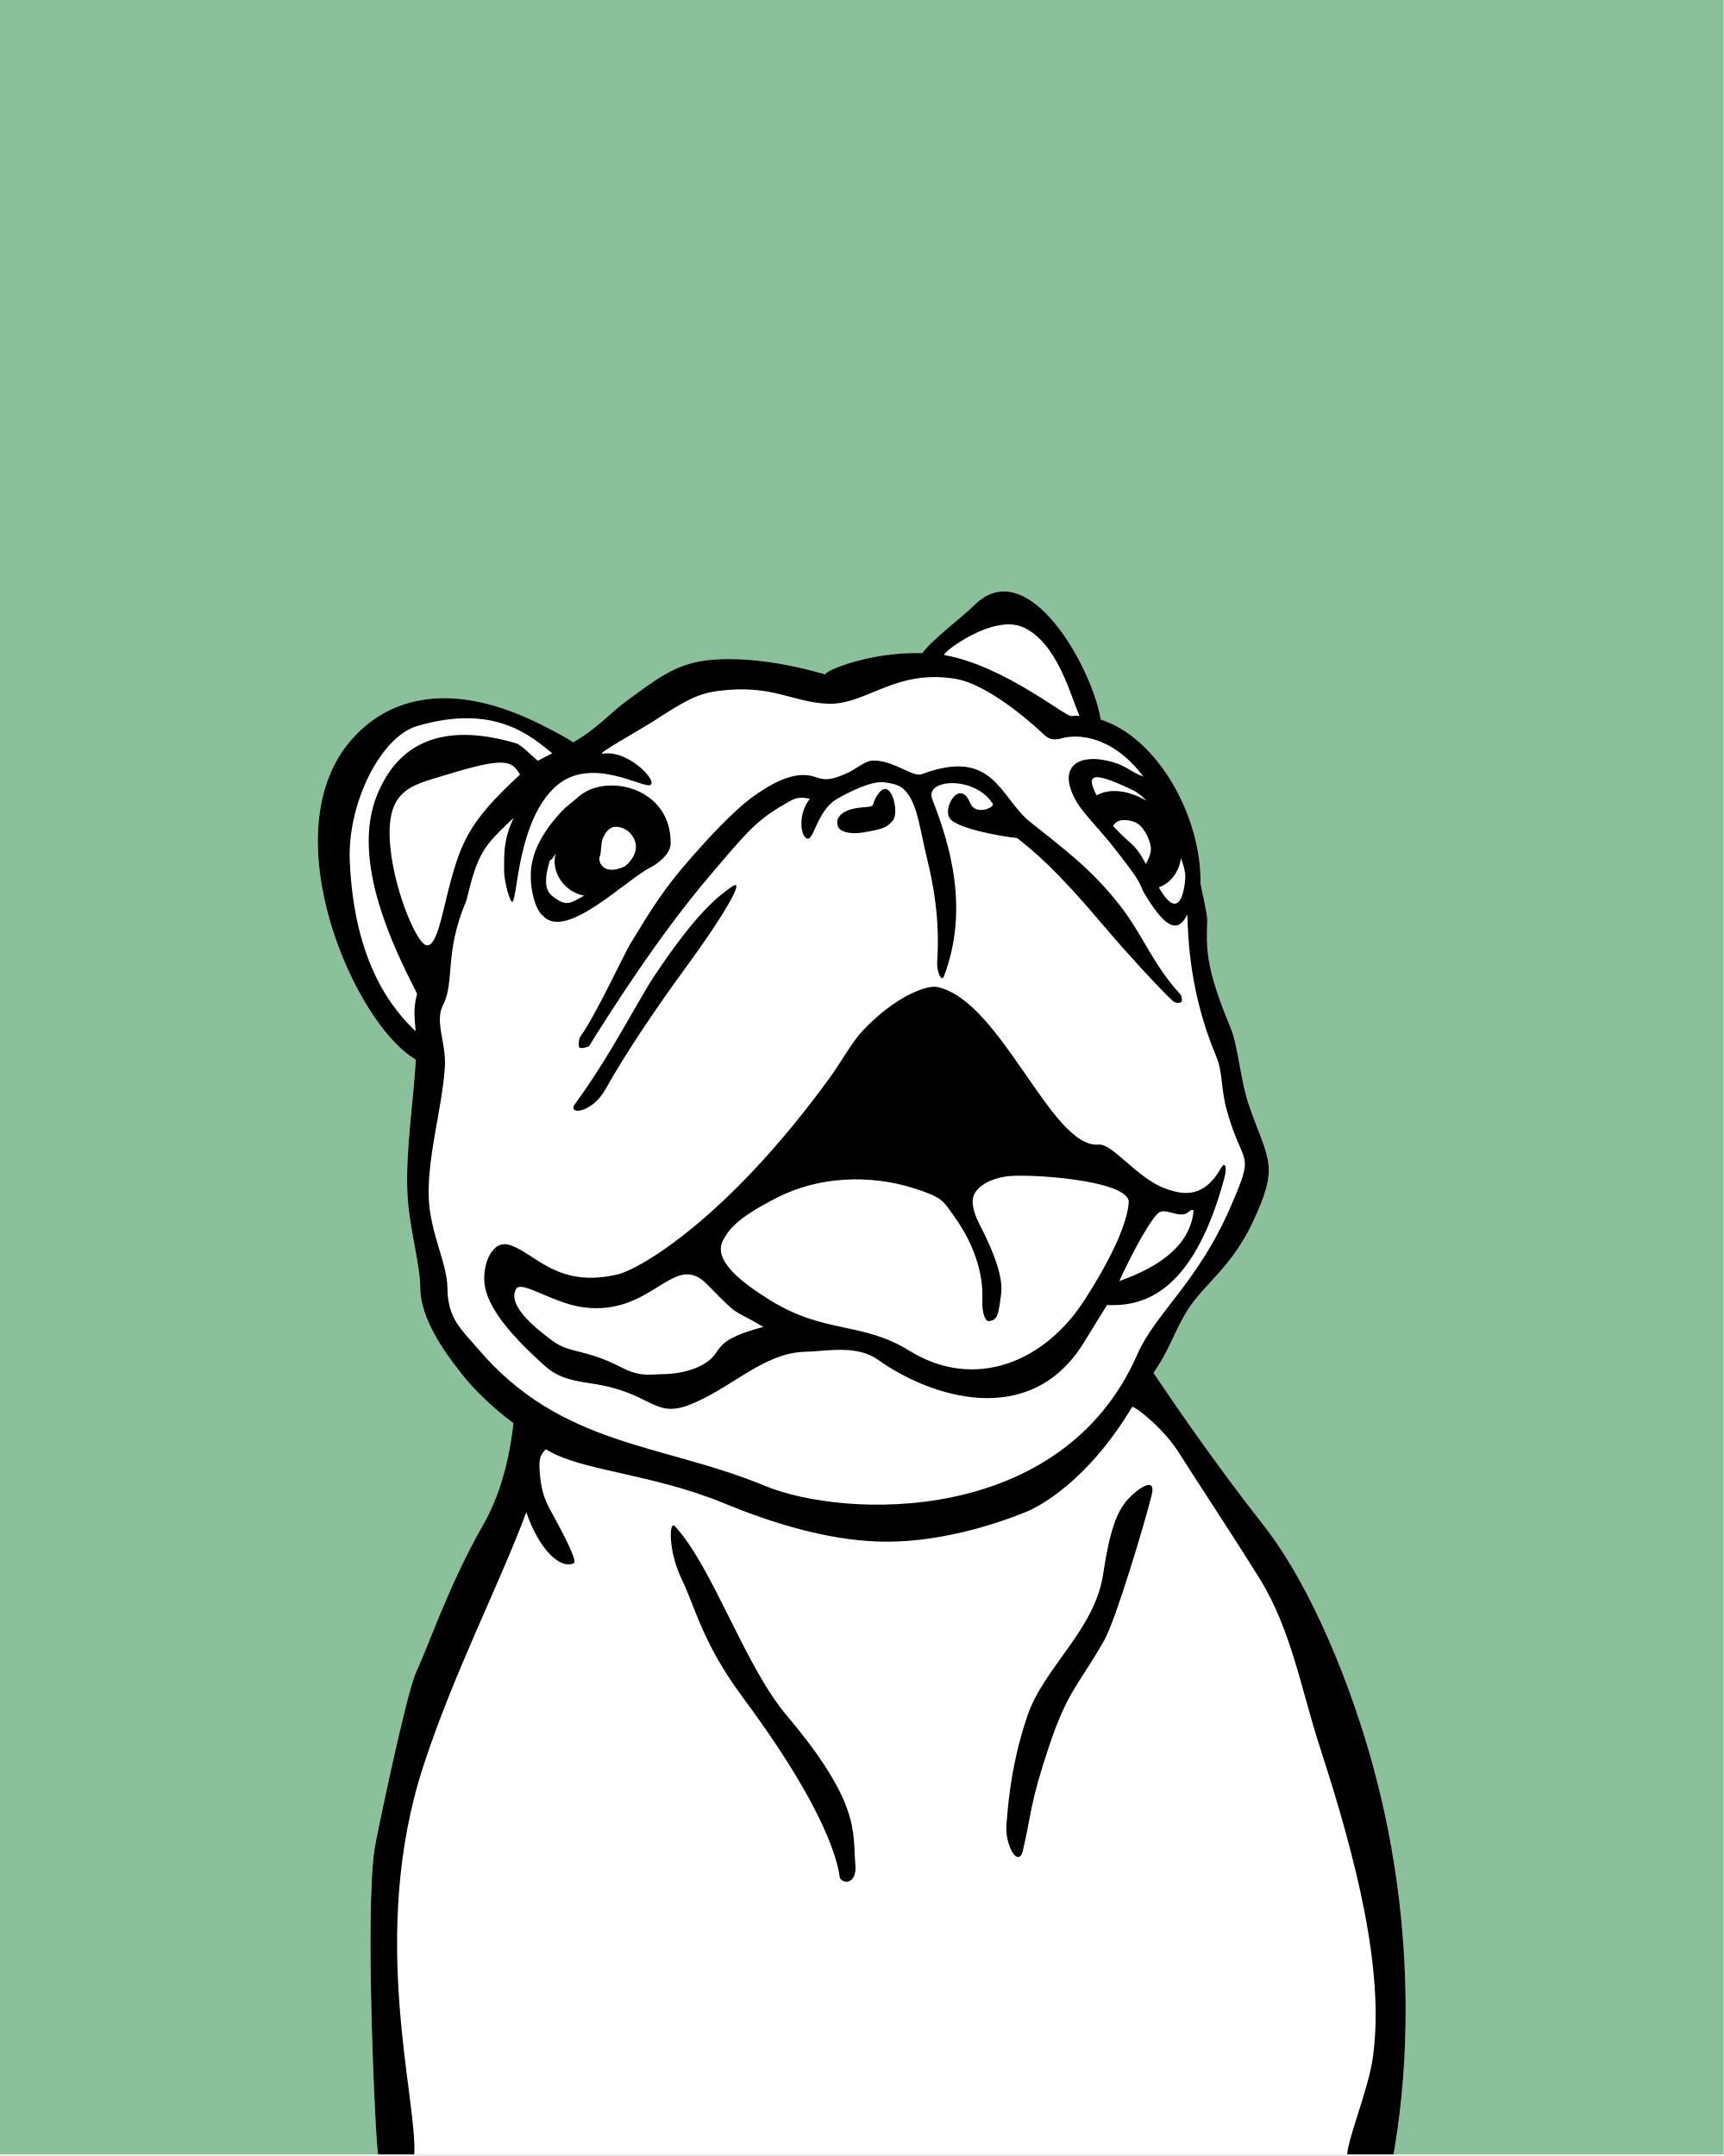
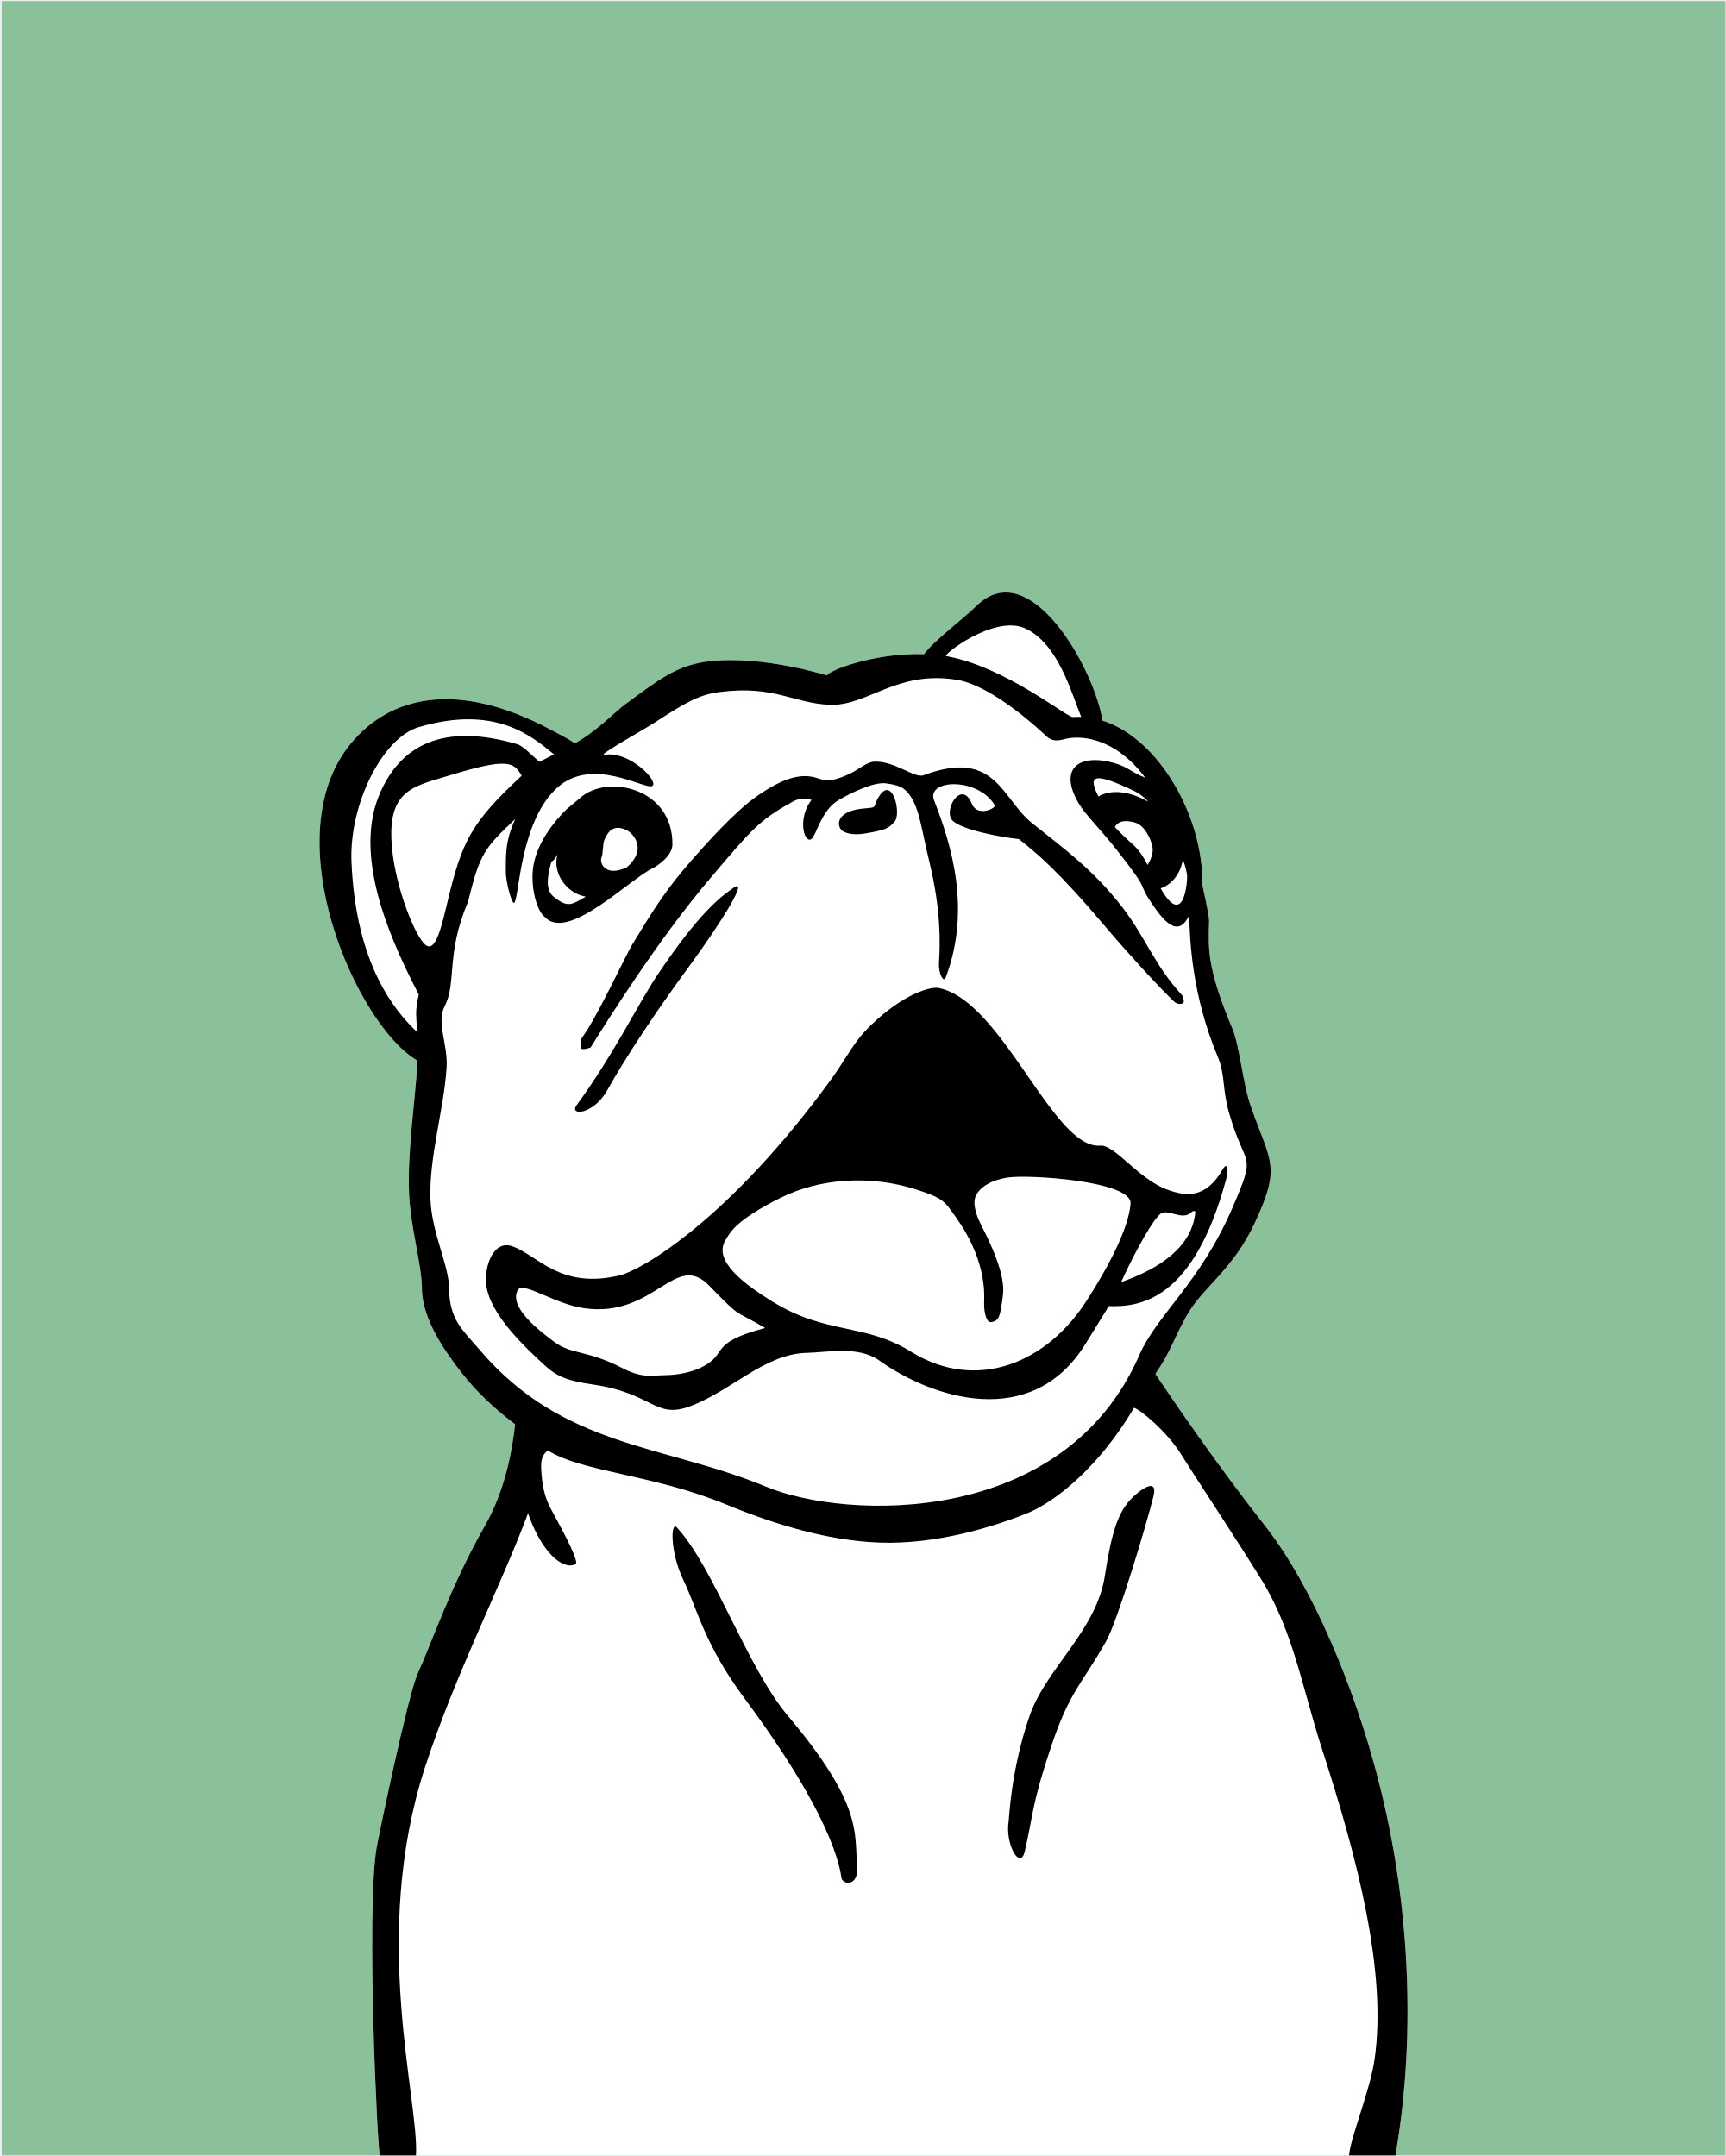
- <svg xmlns="http://www.w3.org/2000/svg" width="100%" height="100%" viewBox="0 0 945 1182" version="1.1" xml:space="preserve" style="fill-rule:evenodd;clip-rule:evenodd;stroke-linejoin:round;stroke-miterlimit:2;">
-   <g transform="matrix(1,0,0,1,-12267.9,-1406.58)">
+ <svg xmlns="http://www.w3.org/2000/svg" width="100%" height="100%" viewBox="0 0 946 1182" version="1.1" xml:space="preserve" style="fill-rule:evenodd;clip-rule:evenodd;stroke-linejoin:round;stroke-miterlimit:2;">
+   <g transform="matrix(1,0,0,1,-12267,-1406)">
    <g id="site_buldogue" transform="matrix(0.26936,0,0,0.47619,12267.9,1406.58)">
      <rect x="0" y="0" width="3507.87" height="2480.32" style="fill:rgb(138,193,154);" />
      <g id="buldogue" transform="matrix(-3.7125,0,0,3.04563,15264.2,-1116.89)">
        <g id="contorno" transform="matrix(1.11491,0,0,0.753004,871.778,316.414)">
          <path d="M2719.92,1148.32L2220.64,1148.32C2219.19,1138.4 2203.67,1058.93 2229.46,958.153C2240.78,913.923 2261.15,862.885 2284.82,832.165C2309.24,800.458 2330.77,768.055 2338.66,756.03C2337.65,754.444 2336.63,752.819 2335.59,751.153C2330.66,743.209 2327.12,732.695 2321.62,723.963C2313.99,711.862 2300.27,702.701 2290.22,681.088C2276.59,651.768 2281.95,650.077 2291.62,622.071C2295.88,609.723 2297.09,591.707 2300.81,582.659C2313.51,551.718 2312.6,542.489 2312.24,528.625C2312.16,525.572 2315.57,510.96 2315.56,510.401C2314.99,476.763 2336.62,437.084 2364.63,428.04C2368.76,401.859 2400.39,344.09 2426.63,370.442C2432.99,376.831 2447.8,388.126 2452.37,394.669C2477.49,393.909 2500.07,403.294 2500.03,405.344C2500.03,405.514 2530.84,395.232 2557.64,398.204C2574.25,400.046 2583.57,408.143 2598.94,419.554C2604.42,423.624 2613.28,433.416 2624.07,439.425C2627.83,436.789 2633.14,434.108 2635.68,432.721C2682.94,406.931 2715.51,416.437 2734.21,439.546C2772.3,486.602 2731.27,581.257 2701.41,598.732C2701.44,599.255 2701.47,599.791 2701.5,600.338C2702.78,621.128 2706.42,644.238 2705.57,665.509C2704.88,682.532 2699.32,701.041 2699.25,713.143C2699.16,728.646 2687.69,745.008 2679.6,755.595C2672.35,765.074 2663.38,773.638 2653.44,781.269C2654.78,793.602 2658.01,813.818 2668.26,832.165C2684.95,862.063 2694.17,890.374 2701.34,906.479C2706.2,917.372 2720.86,989.405 2721.65,994.61C2726.7,1027.83 2720.98,1147.72 2719.92,1148.32Z" style="fill:white;" />
        </g>
        <g id="linhas" transform="matrix(1,0,0,0.689512,1110.54,366.718)">
          <path d="M2237.04,1181.1C2235.43,1170.27 2218.13,1083.49 2246.89,973.427C2259.51,925.124 2282.21,869.386 2308.6,835.837C2335.84,801.211 2359.83,765.824 2368.63,752.691C2367.51,750.959 2366.37,749.184 2365.21,747.365C2359.72,738.69 2355.76,727.208 2349.63,717.671C2341.13,704.456 2325.83,694.452 2314.62,670.849C2299.43,638.829 2305.41,636.981 2316.18,606.397C2320.93,592.912 2322.28,573.237 2326.43,563.356C2340.6,529.566 2339.58,519.487 2339.18,504.346C2339.09,501.012 2342.89,485.055 2342.88,484.444C2342.24,447.708 2366.36,404.375 2397.59,394.499C2402.19,365.907 2437.45,302.819 2466.71,331.598C2473.8,338.575 2490.31,350.909 2495.41,358.056C2523.41,357.225 2548.59,367.474 2548.54,369.713C2548.54,369.899 2582.89,358.67 2612.77,361.916C2631.29,363.927 2641.68,372.77 2658.82,385.231C2664.93,389.676 2674.8,400.37 2686.84,406.932C2691.03,404.054 2696.95,401.125 2699.78,399.611C2752.47,371.446 2788.78,381.828 2809.64,407.064C2852.1,458.453 2806.36,561.825 2773.07,580.908C2773.1,581.481 2773.13,582.065 2773.17,582.663C2774.59,605.367 2778.65,630.605 2777.7,653.835C2776.93,672.425 2770.73,692.639 2770.66,705.855C2770.56,722.786 2757.77,740.654 2748.74,752.216C2740.67,762.568 2730.66,771.921 2719.58,780.254C2721.08,793.723 2724.68,815.801 2736.1,835.837C2754.72,868.488 2764.99,899.406 2772.99,916.994C2778.4,928.891 2794.75,1007.56 2795.63,1013.24C2801.26,1049.52 2794.88,1180.45 2793.7,1181.1L2773.93,1181.1C2772.14,1150.76 2799.13,1061.07 2768.99,968.363C2752.4,917.34 2727.04,868.272 2712.5,829.038C2705.48,849.64 2693.83,860.485 2686.48,857.006C2684.32,855.983 2691.73,841.693 2699.99,826.616C2703.47,820.254 2704.82,813.444 2705.26,805.092C2705.61,798.607 2704.18,797.059 2701.76,794.536C2682.56,806.597 2644.43,807.551 2603.89,824.231C2576.9,835.338 2547.83,844.11 2519.78,845.135C2488.68,846.272 2456.72,836.369 2438.02,828.673C2430.91,825.746 2404.43,811.62 2380.32,771.235C2377.34,771.926 2362.47,783.815 2354.19,797.275C2349.12,805.516 2324.13,843.395 2310.39,865.604C2293.1,893.562 2287.76,926.109 2277.26,958.432C2257.66,1018.77 2241.67,1080.81 2248.46,1128.3C2250.92,1145.54 2261.73,1171.29 2262.49,1181.1L2237.04,1181.1ZM2540.5,1029.72C2538.11,1033.29 2531.22,1032.41 2532.1,1022.39C2533.69,1004.33 2528.88,988.956 2569.91,940.287C2592.83,913.085 2610.33,859.225 2630.93,836.829C2634.38,833.089 2634.75,850.35 2627.32,865.736C2619.7,881.514 2615.89,900.834 2593.88,930.484C2540.44,1002.47 2541.32,1028.5 2540.5,1029.72ZM2449.04,997.764C2451.12,1010.83 2442.69,1024.88 2440.24,1014.48C2435.59,994.754 2436.6,989.061 2425.66,956.596C2415.47,926.379 2409.28,923.326 2395.64,899.225C2389.31,888.033 2373.31,834.522 2369.67,819.692C2366.72,807.68 2379.75,817.888 2384.24,823.834C2388.75,829.819 2392.61,838.609 2396.28,863.099C2400.84,893.524 2428.61,913.98 2437.68,940.393C2447.85,970.044 2448.71,995.711 2449.04,997.764ZM2372.88,473.634C2375.38,468.901 2377.62,465.327 2381.22,462.156C2384.79,459.013 2388.01,455.878 2390.85,452.84C2388.4,448.365 2382.7,449.547 2379.73,450.407C2374.55,451.905 2371.13,459.182 2370.24,463.665C2369.55,467.159 2371.25,470.85 2372.88,473.634ZM2768.71,517.447C2774.32,512.876 2784.93,486.879 2787.07,464.18C2790.05,432.512 2775.38,430.632 2756.81,424.909C2723.36,414.601 2720.43,417.213 2715.96,424.673C2744.08,450.746 2748.73,460.947 2756.63,493.759C2759.8,506.935 2763.1,522.017 2768.71,517.447ZM2773.2,565.349C2784.89,554.243 2806.93,529.023 2809.28,471.799C2810.57,440.532 2792.38,403.965 2772.42,398.065C2729.9,385.496 2709.92,403.587 2698.26,412.983C2701.56,414.697 2704.34,416.113 2706.22,417.099C2710.39,413.654 2715.1,408.38 2718.37,407.425C2759.23,395.484 2782.96,407.94 2794.3,435.837C2808.95,471.873 2784.95,520.059 2772.39,544.747C2773.38,548.813 2773.92,552.551 2773.82,556.097C2773.74,558.891 2773.44,561.8 2773.2,565.349ZM2353.6,470.454C2352.26,474.116 2351.42,477.318 2351.23,479.627C2351.02,482.3 2352.93,509.028 2365.76,486.43C2361.2,485.124 2354.76,479.6 2353.6,470.454ZM2670.55,413.189C2675.08,413.89 2650.4,400.29 2642.81,395.379C2626.12,384.59 2618.88,380.261 2607.25,378.784C2577.43,374.996 2567.06,385.001 2547.22,385.809C2526.37,386.659 2510.48,366.683 2477.33,372.145C2457.56,375.403 2430.85,400.711 2429.25,402.244C2426.49,404.897 2424.18,406.252 2418.77,404.721C2411.11,402.551 2391.74,402.502 2374.2,425.754C2381.19,423.193 2383.53,419.949 2390.91,417.824C2409.91,412.351 2422.36,420.222 2410.48,440.173C2407.06,445.911 2397.63,455.471 2390.92,463.968C2368.58,492.218 2380.94,480.119 2368.48,497.776C2357.8,512.9 2353.16,507.141 2350.09,501.372C2349.71,515.39 2348.59,545.012 2334.42,578.802C2330.28,588.683 2332.11,596.179 2328.14,609.914C2319.2,640.86 2312.75,630.102 2326.49,661.835C2344.37,703.111 2367.67,719.979 2377.47,742.431C2418.74,836.883 2537.95,832.733 2581.88,814.525C2638.14,791.202 2693.32,793.263 2739.1,739.358C2747.86,729.041 2755.63,723.112 2755.73,706.182C2755.8,692.966 2765.2,675.78 2765.96,657.189C2766.91,633.959 2758.57,607.608 2757.15,584.904C2756.31,571.481 2762.94,560.253 2758.14,550.951C2751.51,538.077 2757.66,522.486 2745.36,493.759C2738.98,467.253 2736.17,464.181 2719.42,448.364C2725.36,460.782 2724.56,469.395 2724.67,477.065C2724.75,483.039 2721.3,495.476 2720.06,494.384C2717.27,491.928 2717.13,449.72 2696.35,431.137C2677.14,413.955 2648.54,432.415 2644.45,430.351C2640.37,428.287 2656.47,411.011 2670.55,413.189ZM2528.07,456.419C2515.86,454.417 2514.76,453.401 2511.54,449.834C2507.81,445.691 2512.53,424.915 2519.78,435.549C2524.23,442.089 2519.93,441.97 2528.07,442.622C2542.62,443.787 2543.64,450.946 2540.82,454.36C2539.62,455.816 2535.08,457.569 2528.07,456.419ZM2541.7,437.715C2535.77,434.323 2522.99,427.911 2516.27,428.892C2509.45,429.887 2506.38,430.747 2502.95,435.801C2497.83,443.359 2496.78,454.314 2492.41,472.378C2486.16,498.159 2486.52,516.542 2487.25,527.445C2487.6,532.704 2484.84,538.677 2483.54,535.254C2469.46,498.04 2480.43,462.544 2489.93,438.187C2494.41,426.7 2466.26,425.254 2456.74,440.74C2455.6,442.585 2466.26,447.515 2469.25,440.095C2474.73,426.512 2484.91,443.22 2480.08,448.991C2475.58,454.371 2452.04,458.61 2443.45,459.437C2433.92,467.006 2422.76,475.78 2394.86,508.83C2383.87,521.848 2365.99,541.334 2358.4,548.478C2356.1,550.645 2353.08,549.832 2353.07,548.646C2353.05,547.334 2353.29,545.791 2354.1,544.917C2369.03,528.725 2374.04,513.333 2386.52,497.12C2402.81,475.949 2419.17,464.397 2436.31,450.612C2453.02,437.174 2456.11,409.6 2495.73,424.442C2500.63,426.279 2511.68,416.411 2522.8,416.998C2526.82,417.21 2531.64,421.462 2535.68,423.393C2551.46,430.937 2550.96,424.909 2560.66,424.909C2568.82,424.909 2577.96,429.363 2588.2,436.746C2599.25,444.711 2613.93,460.874 2622.32,470.454C2637.06,487.281 2643.14,497.189 2655.49,517.447C2658.59,522.533 2675.03,557.668 2682.45,567.641C2683.73,569.37 2683.93,571.565 2683.68,573.676C2683.45,575.746 2678.17,573.661 2678.17,573.661C2668.34,557.809 2640.85,514.203 2612.77,481.11C2590.08,454.36 2586.03,449.244 2567.61,439.016C2563.93,436.977 2561.1,437.024 2557.09,437.932C2564.29,447.189 2561.8,459.608 2558.19,459.787C2556.09,459.891 2554.42,454.072 2551.85,449.244C2548.81,443.546 2546.14,440.257 2541.7,437.715ZM2644.05,475.358C2641.93,474.35 2633.45,468.775 2633.36,462.553C2632.91,431.466 2668.84,423.589 2683.79,436.746C2687.43,439.945 2690.35,441.91 2693.07,444.795C2702.98,455.308 2709.42,466.631 2709.99,478.023C2710.52,488.513 2707.16,499.346 2703.34,502.098C2690.81,516.019 2657.34,481.741 2644.05,475.358ZM2664.72,453.425C2661.85,452.797 2657.75,454.234 2655.49,456.841C2647.07,466.526 2658.49,474.962 2658.52,474.978C2670.18,480.457 2673.49,472.474 2672.2,469.468C2671.26,467.271 2671.73,462.093 2670.49,459.419C2669.32,456.906 2667.59,454.053 2664.72,453.425ZM2680.86,491.021C2687.99,495.109 2690.29,496.817 2696.26,492.708C2699.7,490.346 2703.47,487.911 2700.72,475.817C2699.08,468.658 2700.09,474.39 2696.38,467.917C2699.2,477.926 2691.74,488.975 2680.86,491.021ZM2599.88,486.168C2606.54,490.784 2618.59,499.488 2641.89,534.409C2651.78,549.219 2665.72,577.809 2685.8,605.234C2690.29,611.378 2676.63,610.726 2668.98,596.987C2658.99,579.036 2642.25,553.815 2624.6,529.782C2605.34,503.556 2591.38,480.275 2599.88,486.168ZM2394.16,715.49C2377.89,715.965 2347.84,713.337 2329.74,645.521C2328.18,639.673 2329.49,636.549 2331.65,640.373C2341.07,657.05 2352.36,655.23 2362.29,651.559C2377.91,645.79 2391.03,626.824 2398.79,627.508C2424.61,629.783 2452.21,548.51 2487.22,541.109C2493.06,539.875 2510.5,546.392 2528.07,565.073C2534.18,571.574 2539.52,581.726 2545.92,590.551C2602.23,668.219 2650.41,695.755 2662.08,698.588C2695.19,706.621 2707.36,687.257 2721.37,682.604C2731.53,679.227 2736.69,693.798 2735.36,704.09C2733.27,720.35 2713.58,738.48 2703.79,747.55C2696.63,754.185 2691.07,756.41 2676.63,758.512C2643.98,763.269 2642.92,777.493 2623.88,770.471C2601.03,762.048 2582.7,741.495 2559.45,741.093C2548.59,740.906 2531.51,737.022 2519.78,745.42C2491.72,765.486 2436.57,784.374 2406.85,736.054C2404.11,731.595 2396.75,719.662 2394.16,715.49ZM2718.17,706.754C2715.38,701.494 2698.22,714.384 2681.48,716.684C2643.16,721.948 2631.89,685.279 2613.45,704.043C2594.62,723.214 2601.09,716.528 2582.54,727.46C2614.89,736.06 2601.82,741.597 2617.93,749.268C2623.23,751.789 2630.64,753.291 2637.2,753.344C2644.3,753.4 2649.72,755.196 2660.5,749.606C2680.42,739.274 2688.51,742.247 2698.12,735.105C2707.41,728.202 2722.99,715.84 2718.17,706.754ZM2366.35,665.309C2362.21,661.192 2354.09,669.183 2348.89,664.02C2348.01,663.154 2346.62,663.028 2346.73,664.085C2348.62,682.787 2365.51,694.618 2387.39,702.334C2384.23,695.147 2372.77,671.695 2366.35,665.309ZM2459.18,724.26C2454.08,724.073 2453.6,720.539 2452.19,709.364C2451.21,701.686 2454.36,689.851 2464.42,670.441C2465.36,668.629 2469.39,660.199 2467.11,655.149C2464.64,649.689 2457.76,646.324 2449.87,645.02C2438.51,643.145 2381.34,646.89 2382.24,659.275C2383.59,677.672 2403.64,708.204 2405.39,711.025C2427.62,747.053 2466.78,762.66 2502.51,740.51C2528.35,724.493 2548.84,731.365 2578.6,712.957C2593.6,703.678 2611.02,690.913 2604.43,679.606C2601.68,674.901 2598.65,668.501 2574.47,656.313C2552.21,645.093 2524.4,643.653 2499.76,651.527C2484.24,656.485 2484.03,658.354 2478.1,666.589C2461.87,689.107 2462.28,707.571 2462.49,712.855C2462.77,720.316 2460.67,724.315 2459.18,724.26ZM2372.42,439.016C2383.8,432.607 2393.2,432.385 2399.86,436.038C2405.73,424.522 2402.8,422.295 2380.04,433.156C2377.52,434.357 2374.95,436.409 2372.42,439.016ZM2483.34,359.109C2485.61,358.701 2456.78,336.083 2439.85,343.993C2421.68,352.482 2414.66,379.604 2409.28,392.452C2410.79,392.399 2412.31,392.429 2413.84,392.544C2417.16,392.794 2450.69,364.97 2483.34,359.109Z" />
        </g>
      </g>
    </g>
  </g>
</svg>
